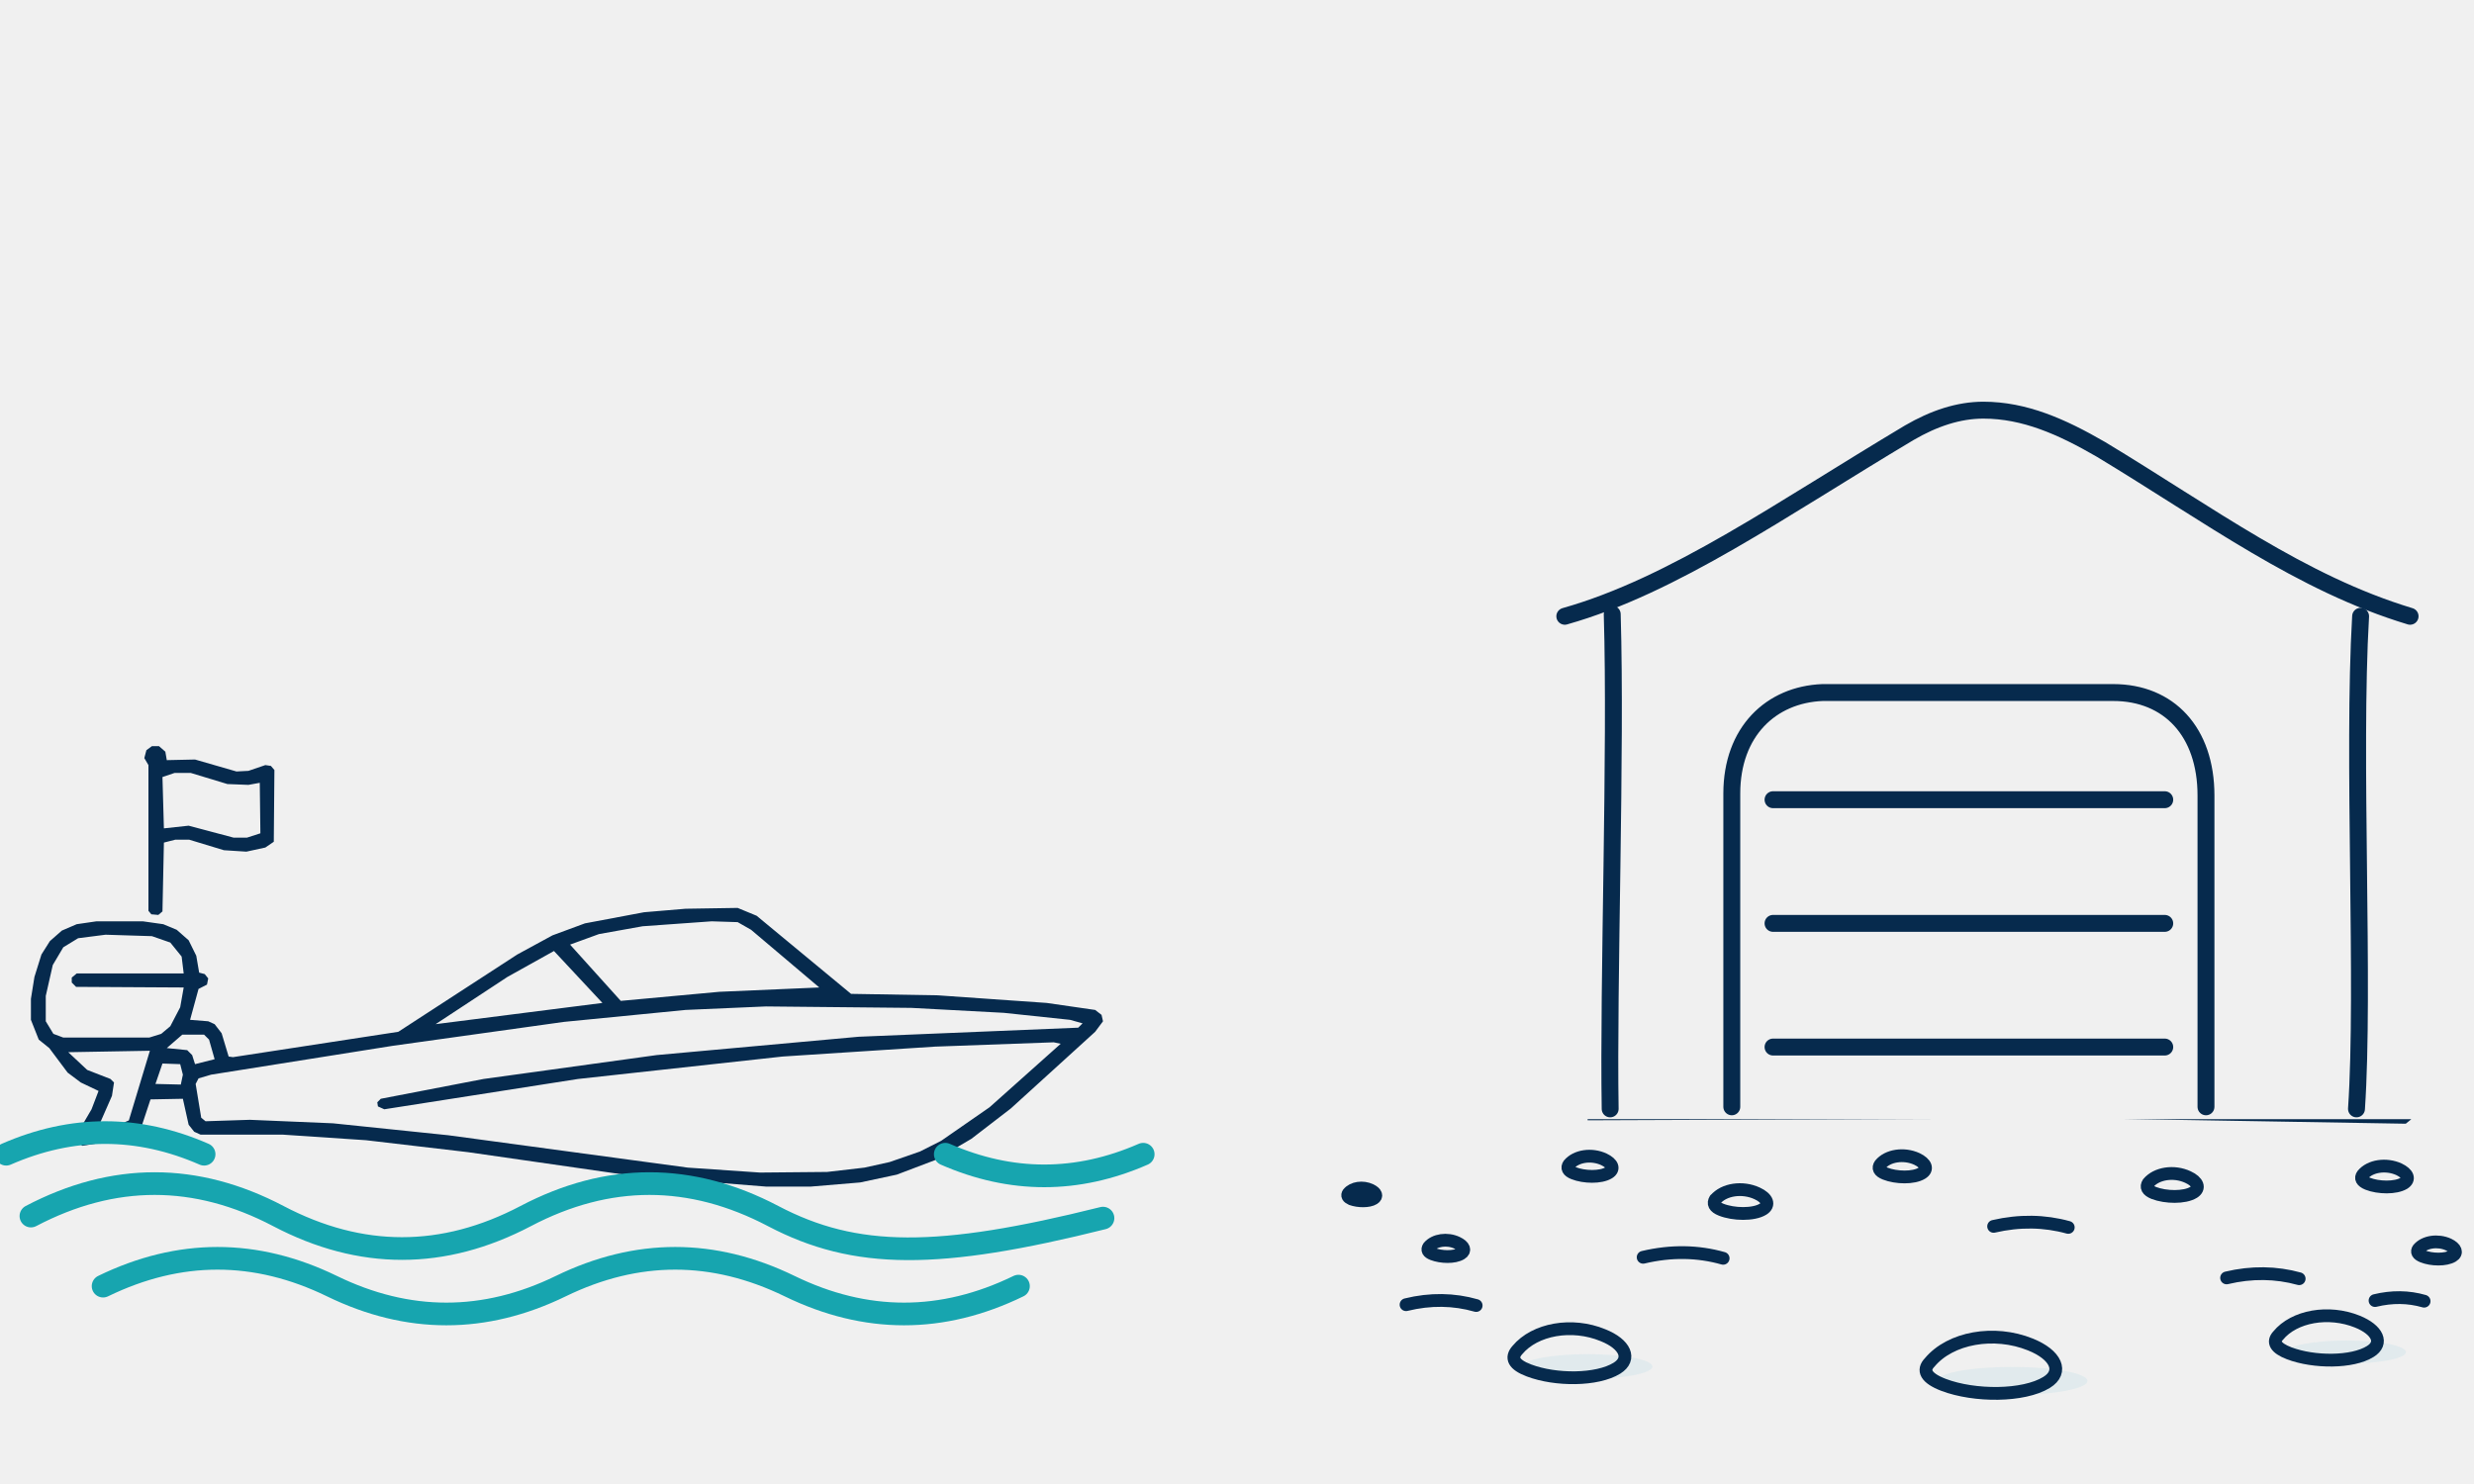
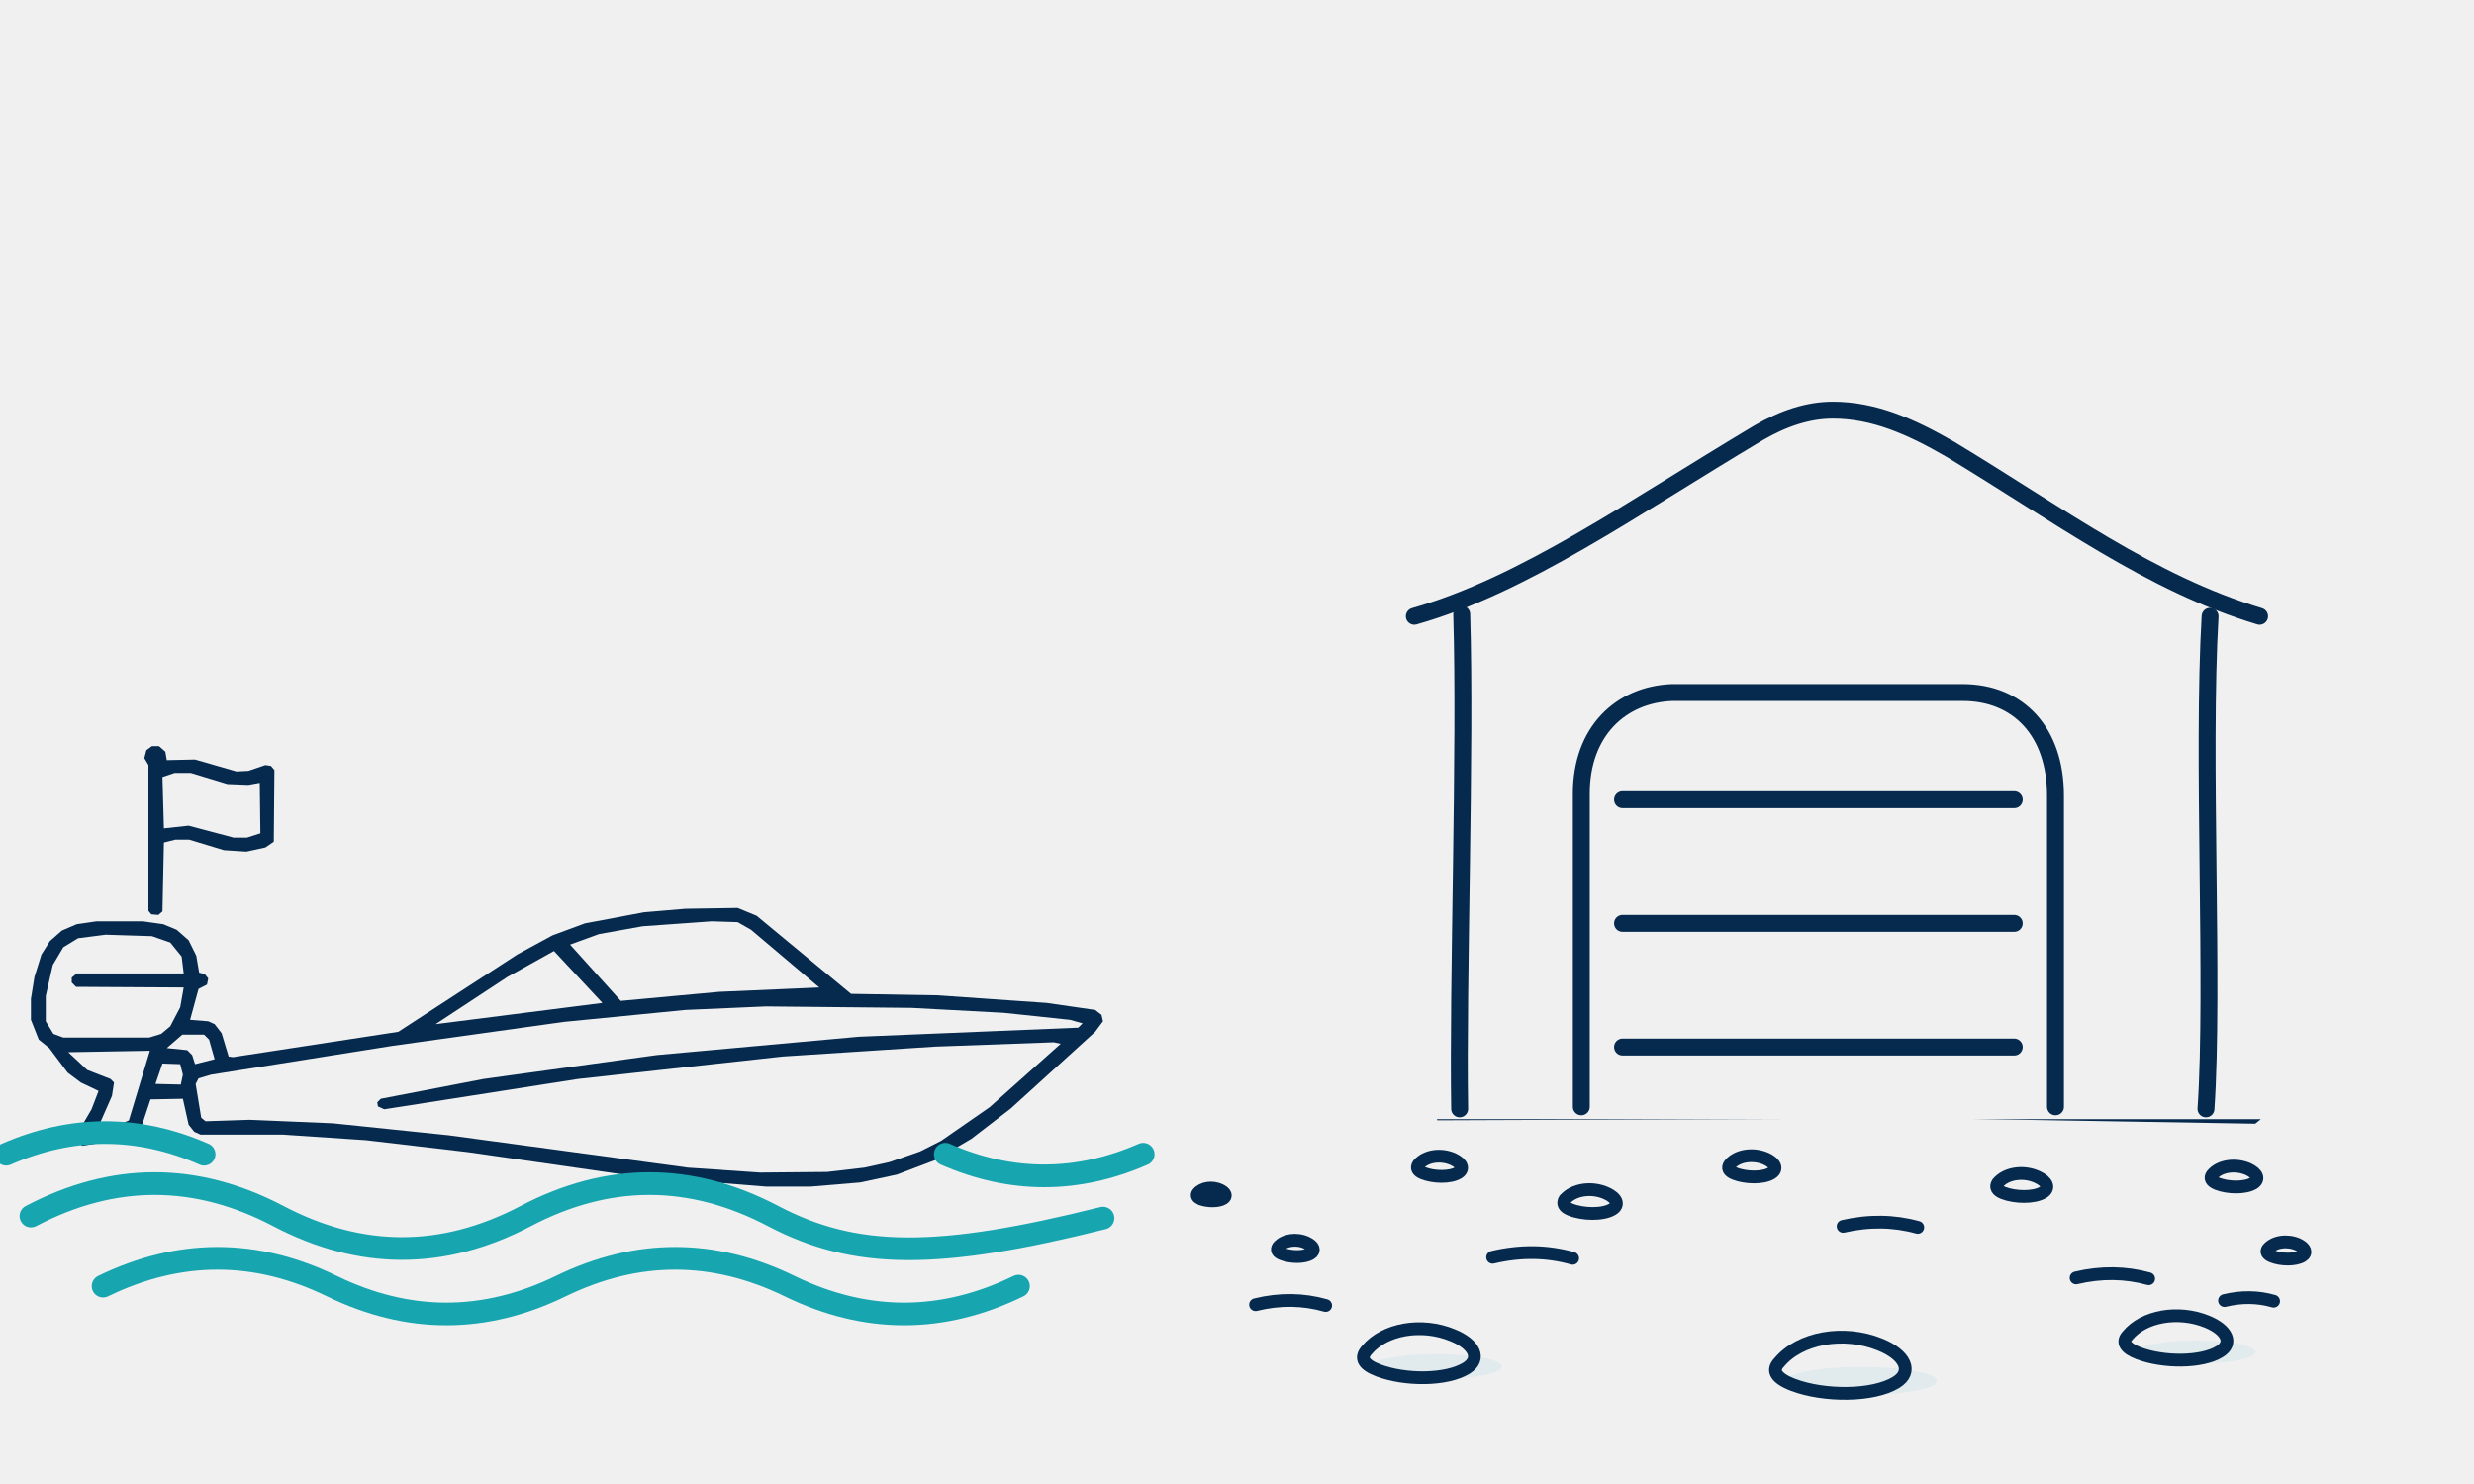
<svg xmlns="http://www.w3.org/2000/svg" viewBox="0 0 120 72" role="img" aria-hidden="true">
  <defs>
    <clipPath id="steg-abstand">
      <rect x="0" y="0" width="120" height="49" />
      <rect x="77" y="49" width="43" height="23" />
    </clipPath>
    <mask id="werft-neu" maskUnits="userSpaceOnUse" x="0" y="0" width="120" height="72">
      <rect width="120" height="72" fill="#fff" />
      <rect x="74.8" y="26" width="43.2" height="28.3" fill="#000" />
    </mask>
  </defs>
  <g fill="none" stroke="#062a4d" stroke-width=".82" stroke-linecap="round" stroke-linejoin="round">
    <path fill="#062a4d" stroke="none" fill-rule="evenodd" d="M53.50 49.55L53.43 49.24L53.12 49.00L50.77 48.66L45.48 48.29L41.28 48.22L36.70 44.43L35.78 44.05L33.25 44.09L31.24 44.26L28.37 44.80L26.80 45.38L25.09 46.31L19.32 50.06L11.30 51.29L11.09 51.26L10.75 50.13L10.41 49.69L10.10 49.55L9.22 49.48L9.63 47.98L10.04 47.77L10.10 47.47L9.93 47.26L9.66 47.19L9.52 46.37L9.15 45.62L8.57 45.11L7.92 44.84L6.93 44.70L4.68 44.70L3.72 44.84L3.00 45.15L2.42 45.66L2.01 46.31L1.67 47.40L1.50 48.46L1.50 49.48L1.88 50.44L2.39 50.85L3.28 52.04L3.92 52.52L4.78 52.93L4.44 53.82L3.72 55.05L3.72 55.35L3.99 55.59L5.67 55.32L6.66 54.94L6.86 54.67L7.30 53.34L8.87 53.31L9.15 54.57L9.42 54.91L9.73 55.05L13.72 55.05L17.75 55.32L22.70 55.90L30.76 57.06L37.15 57.57L39.33 57.57L41.72 57.37L43.50 56.99L45.37 56.28L47.12 55.25L49.03 53.78L53.12 50.06ZM7.88 51.60L8.74 51.63L8.87 52.14L8.77 52.62L7.54 52.59ZM7.27 50.98L6.25 54.36L5.60 54.64L4.71 54.81L5.43 53.17L5.53 52.52L5.36 52.35L4.23 51.91L3.31 51.05ZM8.09 50.85L8.84 50.20L9.90 50.20L10.14 50.44L10.41 51.39L9.46 51.63L9.32 51.19L9.08 50.95ZM52.51 49.65L52.30 49.86L41.65 50.30L31.85 51.19L23.45 52.35L18.47 53.31L18.30 53.48L18.33 53.68L18.64 53.82L28.03 52.35L37.96 51.26L45.34 50.78L51.11 50.57L51.45 50.64L48.00 53.72L45.65 55.35L44.62 55.87L43.15 56.38L41.93 56.65L40.12 56.86L36.87 56.89L33.36 56.65L21.75 55.08L16.15 54.50L12.12 54.33L9.97 54.40L9.76 54.23L9.49 52.59L9.63 52.32L10.24 52.14L19.05 50.74L27.35 49.58L33.25 49.00L37.15 48.83L44.21 48.90L48.69 49.14L51.90 49.48ZM29.22 48.66L21.13 49.69L24.61 47.40L26.87 46.14ZM3.07 45.96L3.79 45.52L5.12 45.35L7.37 45.42L8.26 45.73L8.81 46.41L8.91 47.23L3.72 47.23L3.48 47.43L3.48 47.67L3.69 47.88L8.91 47.91L8.74 48.87L8.26 49.79L7.82 50.16L7.24 50.34L3.07 50.34L2.59 50.16L2.22 49.55L2.22 48.32L2.56 46.82ZM39.74 47.91L34.89 48.12L30.11 48.56L27.65 45.83L29.05 45.32L31.17 44.94L34.52 44.70L35.78 44.74L36.43 45.11ZM13.14 37.16L12.87 37.12L12.05 37.40L11.47 37.43L9.46 36.85L8.09 36.88L8.02 36.47L7.71 36.20L7.37 36.20L7.10 36.40L7.00 36.78L7.20 37.12L7.20 44.19L7.34 44.36L7.68 44.39L7.88 44.22L7.95 40.88L8.50 40.74L9.18 40.74L10.86 41.25L11.95 41.32L12.87 41.12L13.28 40.84L13.31 37.36ZM7.88 37.70L8.47 37.50L9.25 37.50L11.03 38.04L12.05 38.08L12.60 37.98L12.63 40.43L11.98 40.64L11.33 40.64L9.15 40.06L7.95 40.19Z" />
-     <g clip-path="url(#steg-abstand)" mask="url(#werft-neu)">
+     <g clip-path="url(#steg-abstand)" mask="url(#werft-neu)" transform="translate(-7.3 0)">
      <path fill="#062a4d" stroke="none" fill-rule="evenodd" d="M117 36.89L116.74 36.69L111.28 35.4L107.46 34.06L104.94 32.82L100.14 30.04L98.49 29.31L96.43 28.85L94.68 28.85L93.55 29.06L91.12 29.93L81.69 34.98L78.86 36.17L75.92 37.05L75.66 37.25L75.66 37.56L75.92 37.77L77.77 37.25L77.88 37.46L78.08 41.12L78.03 43.28L77.31 51.79L72.67 51.94L72.62 51.12L72.36 50.76L71.28 50.65L70.87 50.91L70.76 51.89L70.61 51.99L59.94 51.74L53.34 52.3L50.2 52.36L49.84 52.25L49.78 51.02L49.47 50.76L48.6 50.71L48.19 50.86L47.98 51.17L47.98 52.25L47.21 52.36L47 52.72L47.21 52.97L47.98 53.03L48.03 55.35L48.29 55.5L48.6 55.35L48.65 51.27L49.27 51.38L49.22 54.37L49.27 55.29L49.42 55.45L49.68 55.45L49.84 55.24L49.89 54.42L57.67 54.21L70.71 54.31L70.92 55.35L71.23 55.35L71.38 55.19L71.43 51.22L72.05 51.27L72 54.42L72.05 55.24L72.26 55.4L72.62 55.14L72.67 54.37L101.33 54.26L116.69 54.52L116.95 54.31L116.74 53.85L114.27 53.75L114.47 50.35L114.16 44.73L114.16 41.27L114.58 36.99L116.85 37.36ZM77.41 52.56L77.41 53.75L72.62 53.64L72.67 52.61ZM49.84 53.03L53.13 52.97L59.68 52.41L67.05 52.66L70.76 52.61L70.81 53.64L58.34 53.54L49.89 53.75ZM83.39 42.15L84.16 41.27L84.89 40.86L87.05 40.45L97.72 40.29L99.27 40.45L100.51 40.96L101.33 41.84L101.74 43.13L101.69 53.54L82.93 53.64L82.93 44.11L83.03 43.13ZM84.94 51.32L85.14 51.74L99.58 51.74L99.78 51.53L99.58 51.07L85.2 51.07ZM84.99 47.46L85.14 47.92L99.58 47.92L99.78 47.72L99.78 47.46L99.47 47.25L85.25 47.25ZM85.04 43.75L85.25 44.16L99.58 44.16L99.78 43.95L99.58 43.49L85.3 43.49ZM78.49 37.05L81.54 35.81L84.94 34.16L91.43 30.55L93.29 29.83L94.89 29.52L96.64 29.57L98.7 30.14L106.74 34.52L110.76 35.96L113.86 36.74L113.96 36.89L113.6 39.52L113.44 42.3L113.75 49.68L113.6 53.75L102.46 53.64L102.46 43.59L102.31 42.46L101.95 41.53L101.12 40.55L99.63 39.83L98.08 39.62L87.77 39.73L85.25 40.04L83.91 40.6L82.77 41.84L82.31 43.28L82.15 53.64L78.29 53.75L78.08 52.56L78.08 50.29L78.75 42.97L78.75 39.83ZM105.51 39.52L104.99 40.09L104.68 41.02L104.68 44.93L105.04 45.81L105.45 46.22L106.43 46.58L109.73 46.58L110.87 46.12L111.43 45.35L111.59 44.57L111.59 40.81L111.18 39.78L110.76 39.42L109.94 39.11L106.64 39.11ZM105.92 39.98L106.54 39.73L109.89 39.73L110.25 39.83L110.76 40.29L110.97 40.91L110.97 44.68L110.45 45.65L109.73 45.96L106.54 45.96L105.92 45.76L105.51 45.35L105.3 44.78L105.35 40.81ZM109.32 42.87L108.96 42.77L107.05 44.57L107.05 44.93L107.31 45.04L109.32 43.18ZM109.32 41.22L108.96 41.17L107.05 42.92L107.05 43.23L107.46 43.34L109.32 41.63Z" />
    </g>
-     <g fill="none" stroke="#062a4d" stroke-width=".82" stroke-linecap="round" stroke-linejoin="round">
+     <g fill="none" stroke="#062a4d" stroke-width=".82" stroke-linecap="round" stroke-linejoin="round" transform="translate(-7.3 0)">
      <path transform="translate(0 -7)" d="M75.9 36.9c5.3-1.5 10.5-5.2 16.7-8.9 1.2-.7 2.4-1.1 3.6-1.1 2 0 3.8.8 5.7 1.9 5.3 3.2 9.7 6.5 15 8.1" />
      <path d="M78.2 29.8c.2 6.7-.2 17.8-.1 24M114.5 29.9c-.4 6.8.2 18-.2 23.9" />
      <path d="M84 53.7V38.5c0-3 1.9-4.8 4.4-4.9h14.1c2.7 0 4.5 1.9 4.5 5v15.1" />
      <path d="M86 38.8h19M86 44.8h19M86 50.8h19" />
    </g>
  </g>
-   <g fill="#dbe8ec" stroke="none" opacity=".72">
+   <g fill="#dbe8ec" stroke="none" opacity=".72" transform="translate(-7.3 0)">
    <ellipse cx="77" cy="66.3" rx="3.15" ry=".6" />
    <ellipse cx="97.6" cy="67" rx="3.65" ry=".68" />
    <ellipse cx="113.8" cy="65.6" rx="2.9" ry=".56" />
  </g>
-   <g fill="none" stroke="#062a4d" stroke-width=".62" stroke-linecap="round" stroke-linejoin="round">
+   <g fill="none" stroke="#062a4d" stroke-width=".62" stroke-linecap="round" stroke-linejoin="round" transform="translate(-7.3 0)">
    <path d="M73.6 65.5c.85-1.02 2.65-1.34 4.15-.72 1.08.43 1.4 1.15.68 1.6-.97.6-2.98.6-4.27.11-.74-.28-.9-.61-.56-.99Z" />
    <path d="M93.6 66.1c1-1.2 3.12-1.58 4.88-.87 1.25.5 1.62 1.33.79 1.84-1.12.69-3.5.69-5 .12-.86-.33-1.04-.71-.67-1.09Z" />
    <path d="M110.5 64.8c.78-.95 2.45-1.24 3.84-.68.99.4 1.28 1.05.63 1.45-.88.55-2.74.54-3.93.09-.68-.26-.82-.56-.54-.86Z" />
    <path d="M76.1 56.5c.35-.42 1.1-.53 1.7-.25.42.2.52.47.23.65-.39.24-1.2.22-1.7.02-.28-.11-.34-.26-.23-.42ZM83.2 58.2c.42-.5 1.32-.63 2.03-.3.5.23.62.56.28.77-.46.28-1.43.26-2.03.02-.33-.13-.4-.3-.28-.5Z" />
    <path d="M91.2 56.5c.36-.44 1.15-.56 1.78-.27.44.21.55.5.24.69-.4.25-1.25.23-1.78.02-.3-.12-.36-.27-.24-.44ZM104.2 57.4c.4-.48 1.25-.61 1.93-.29.48.22.59.54.27.74-.44.27-1.36.25-1.93.03-.32-.13-.39-.29-.27-.48Z" />
    <path d="M114.6 57c.36-.44 1.14-.55 1.76-.27.44.21.54.49.24.68-.4.24-1.23.23-1.76.02-.29-.12-.36-.27-.24-.43ZM117.3 60.6c.3-.36.95-.45 1.46-.22.36.17.45.41.2.56-.33.2-1.02.19-1.46.01-.24-.1-.29-.22-.2-.35Z" />
    <path d="M69.3 60.5c.28-.34.9-.43 1.38-.2.34.16.42.38.19.52-.32.2-.97.18-1.38.02-.23-.09-.28-.2-.19-.34ZM65.4 57.9c.22-.27.7-.34 1.08-.16.27.13.33.3.15.41-.24.15-.75.14-1.08.02-.18-.08-.22-.17-.15-.27Z" />
    <path d="M68.2 63.3c1.18-.29 2.32-.27 3.4.04M79.7 61c1.35-.32 2.65-.3 3.88.05M96.7 59.5c1.25-.29 2.47-.27 3.62.05M108 62c1.22-.29 2.4-.27 3.52.04M115.2 63.1c.82-.2 1.62-.19 2.38.03" />
  </g>
  <g fill="none" stroke="#17a5af" stroke-width="1.1" stroke-linecap="round" transform="translate(0 -2.7)">
    <path d="M.3 58.7c3.2-1.4 6.4-1.4 9.6 0M45.85 58.7c3.2 1.4 6.4 1.4 9.6 0" />
    <path d="M1.5 61.7c4-2.1 8-2.1 12 0s8 2.1 12 0 8-2.1 12 0 8 2.1 16 .1" />
    <path d="M5 65.1c3.7-1.8 7.4-1.8 11.1 0s7.4 1.8 11.1 0 7.4-1.8 11.1 0 7.4 1.8 11.1 0" />
  </g>
</svg>
